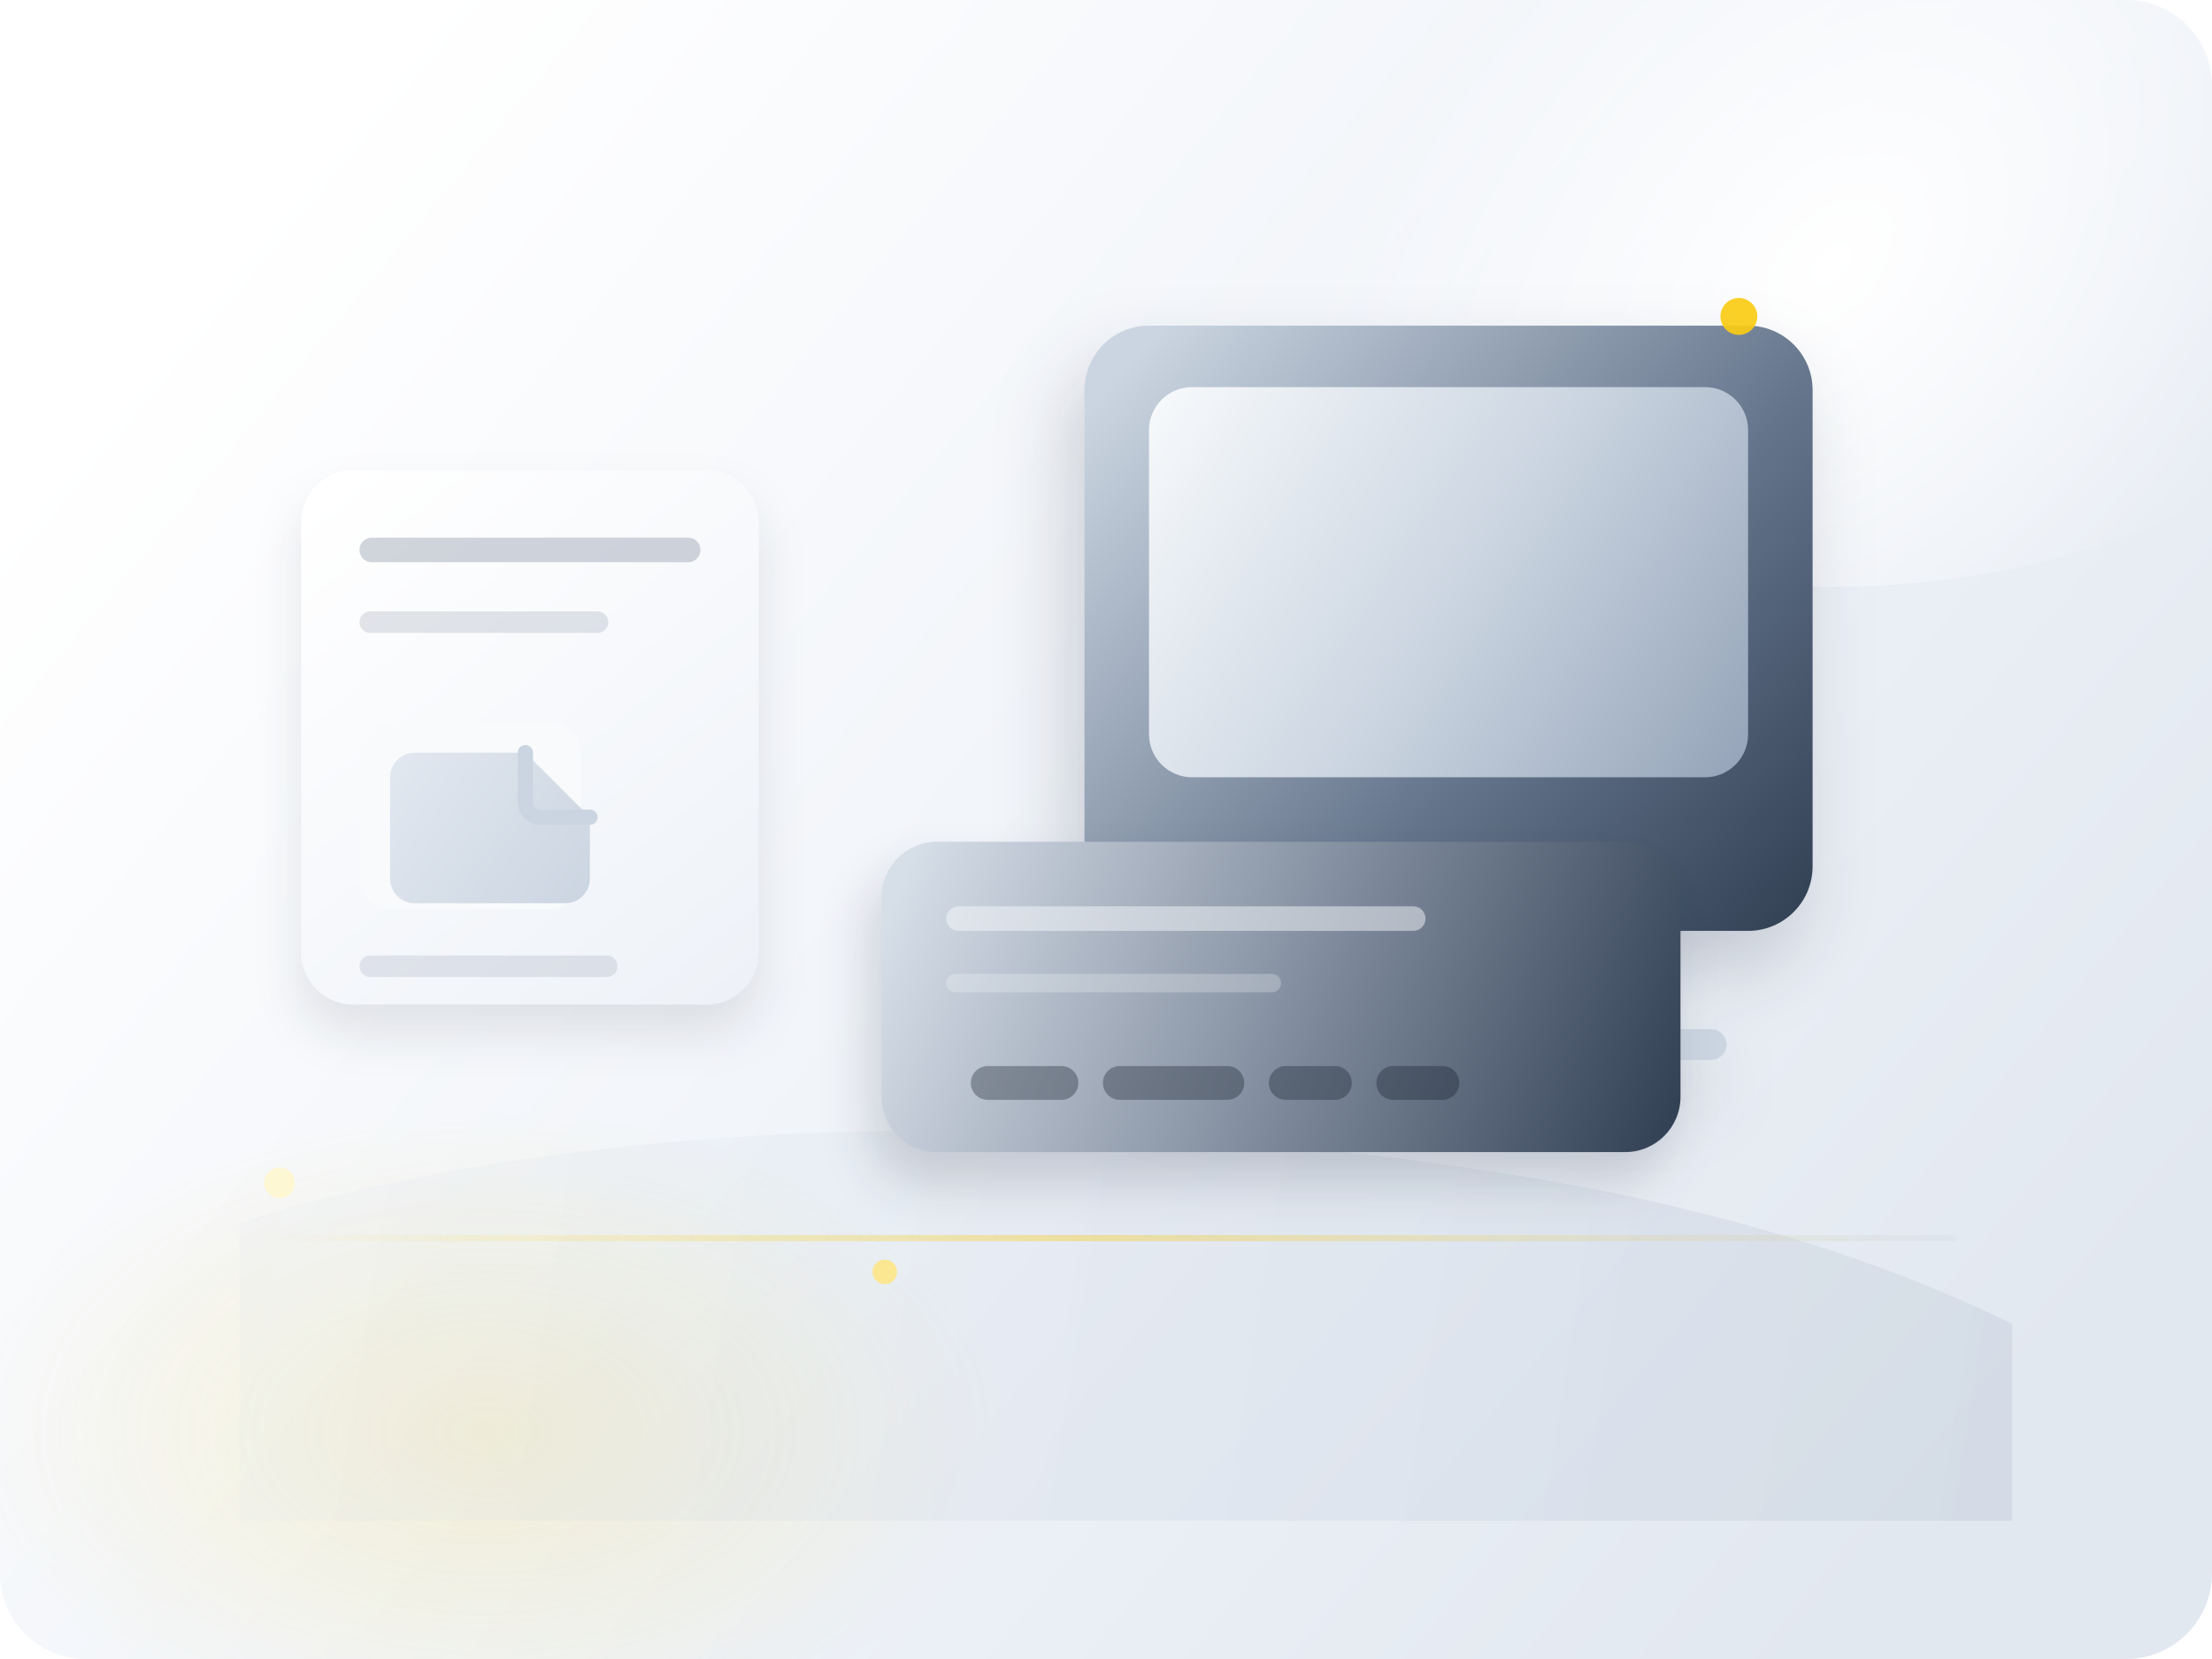
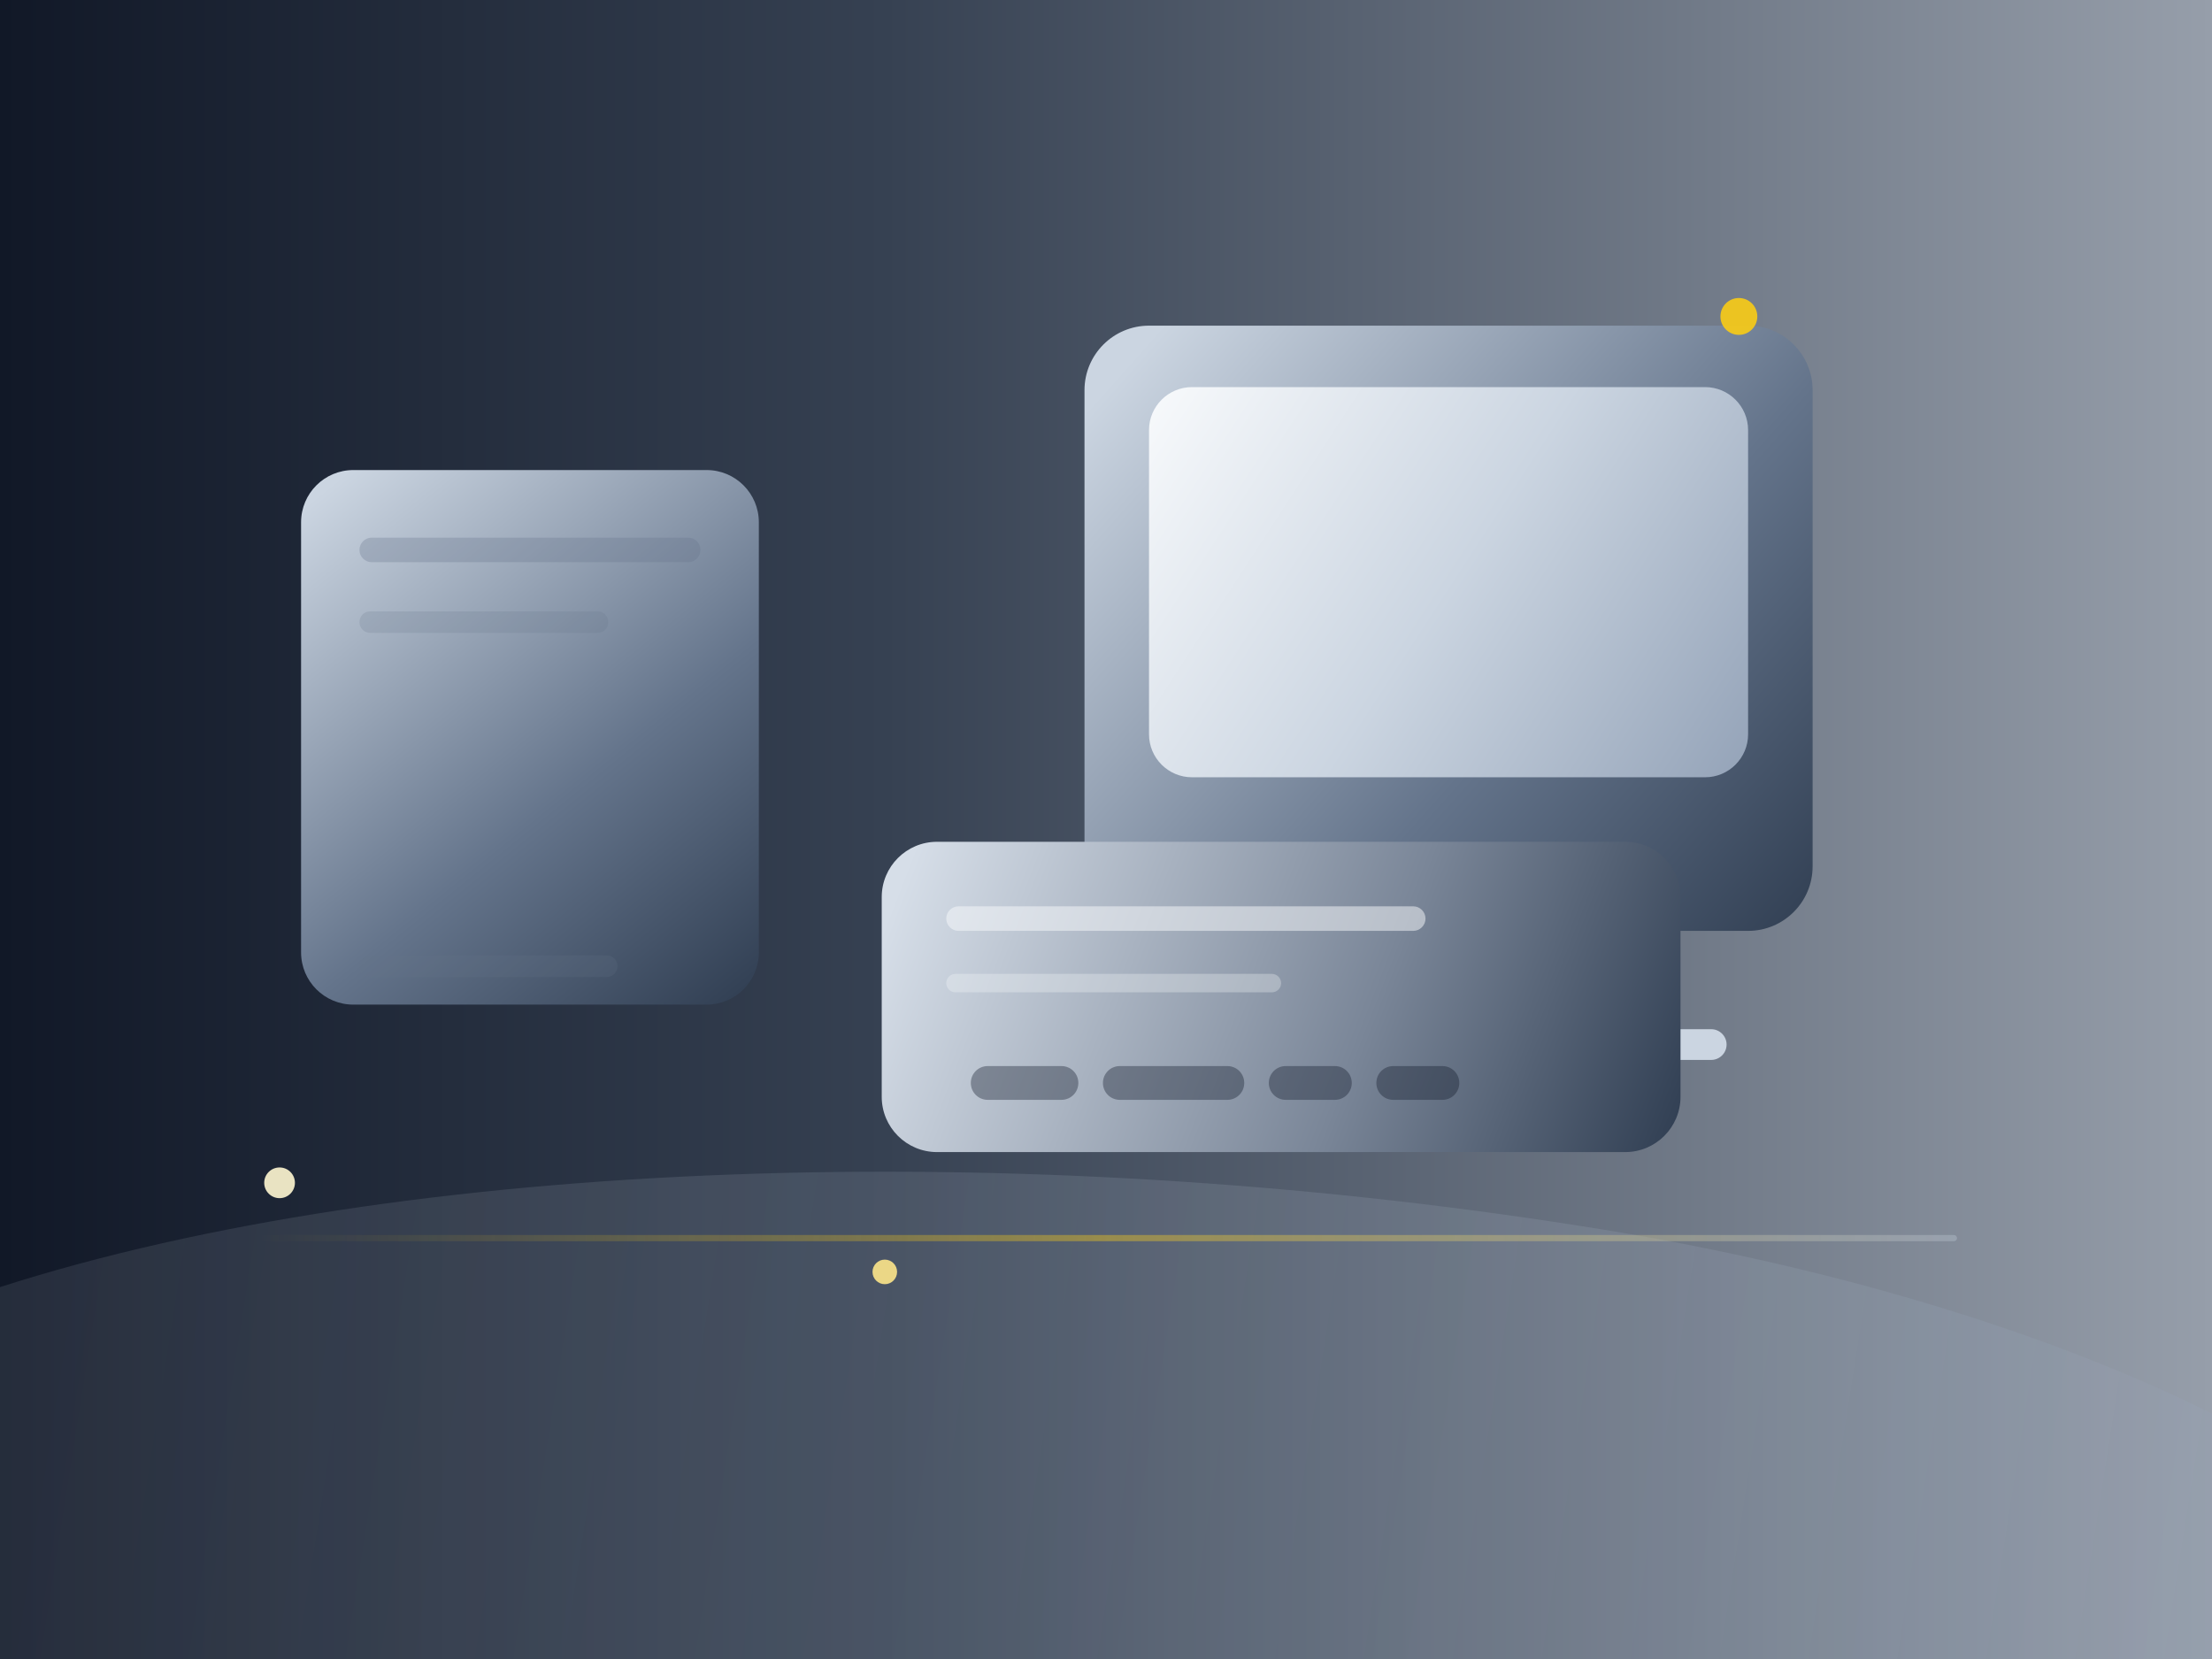
- <svg xmlns="http://www.w3.org/2000/svg" width="1440" height="1080" viewBox="0 0 1440 1080" fill="none">
-   <rect width="1440" height="1080" rx="56" fill="#F4F7FB" />
-   <rect width="1440" height="1080" rx="56" fill="url(#bg)" />
-   <ellipse cx="1192" cy="172" rx="356" ry="210" fill="url(#topGlow)" />
-   <ellipse cx="316" cy="932" rx="340" ry="210" fill="url(#softGlow)" />
-   <path d="M156 796C368 728 688 718 980 764C1110 784 1226 820 1310 862V990H156V796Z" fill="url(#deskPlane)" />
-   <path d="M168 806H1272" stroke="url(#line)" stroke-width="4" stroke-linecap="round" />
-   <g filter="url(#shadowLarge)">
-     <rect x="706" y="212" width="474" height="394" rx="42" fill="url(#screenShell)" />
-     <rect x="748" y="252" width="390" height="254" rx="28" fill="url(#screenGlow)" />
-     <rect x="806" y="642" width="274" height="30" rx="15" fill="#8A95A9" />
-     <rect x="762" y="670" width="362" height="20" rx="10" fill="#CBD5E1" />
+ <svg xmlns="http://www.w3.org/2000/svg" xmlns:xlink="http://www.w3.org/1999/xlink" id="Layer_1" version="1.1" viewBox="0 0 1440 1080">
+   <defs>
+     <style>
+       .st0 {
+         fill: url(#linear-gradient1);
+       }
+ 
+       .st1 {
+         fill: url(#linear-gradient3);
+       }
+ 
+       .st2 {
+         fill: url(#linear-gradient6);
+       }
+ 
+       .st3 {
+         fill: url(#linear-gradient5);
+       }
+ 
+       .st4 {
+         fill: url(#linear-gradient4);
+       }
+ 
+       .st5 {
+         fill: #facc15;
+       }
+ 
+       .st6 {
+         fill-opacity: .3;
+       }
+ 
+       .st6, .st7 {
+         fill: #f8fafc;
+       }
+ 
+       .st7 {
+         fill-opacity: .5;
+       }
+ 
+       .st8 {
+         fill-opacity: .3;
+       }
+ 
+       .st8, .st9, .st10 {
+         fill: #64748b;
+       }
+ 
+       .st9 {
+         fill-opacity: .2;
+       }
+ 
+       .st10 {
+         fill-opacity: .2;
+       }
+ 
+       .st11 {
+         fill: url(#linear-gradient);
+       }
+ 
+       .st12 {
+         fill: #fff7d1;
+       }
+ 
+       .st13 {
+         fill: #cbd5e1;
+       }
+ 
+       .st14 {
+         fill: #8a95a9;
+       }
+ 
+       .st15 {
+         fill: #fde68a;
+       }
+ 
+       .st16 {
+         fill: none;
+         stroke: url(#linear-gradient2);
+         stroke-linecap: round;
+         stroke-width: 4px;
+       }
+ 
+       .st17 {
+         opacity: .9;
+       }
+ 
+       .st18 {
+         opacity: .9;
+       }
+ 
+       .st19 {
+         fill: #111827;
+         fill-opacity: .4;
+       }
+     </style>
+     <linearGradient id="linear-gradient" x1="0" y1="540" x2="1440" y2="540" gradientUnits="userSpaceOnUse">
+       <stop offset="0" stop-color="#111827" />
+       <stop offset=".4" stop-color="#364152" />
+       <stop offset="1" stop-color="#969eaa" />
+     </linearGradient>
+     <linearGradient id="linear-gradient1" x1="-3.1" y1="222.6" x2="1436.9" y2="-4.5" gradientTransform="translate(0 1080) scale(1 -1)" gradientUnits="userSpaceOnUse">
+       <stop offset="0" stop-color="#dbe4ef" stop-opacity=".1" />
+       <stop offset="1" stop-color="#94a3b8" stop-opacity=".2" />
+     </linearGradient>
+     <linearGradient id="linear-gradient2" x1="168" y1="274" x2="1272" y2="274" gradientTransform="translate(0 1080) scale(1 -1)" gradientUnits="userSpaceOnUse">
+       <stop offset="0" stop-color="#facc15" stop-opacity="0" />
+       <stop offset=".5" stop-color="#facc15" stop-opacity=".4" />
+       <stop offset="1" stop-color="#cbd5e1" stop-opacity=".3" />
+     </linearGradient>
+     <linearGradient id="linear-gradient3" x1="741.1" y1="851" x2="1165.1" y2="473" gradientTransform="translate(0 1080) scale(1 -1)" gradientUnits="userSpaceOnUse">
+       <stop offset="0" stop-color="#cbd5e1" />
+       <stop offset=".6" stop-color="#64748b" />
+       <stop offset="1" stop-color="#334155" />
+     </linearGradient>
+     <linearGradient id="linear-gradient4" x1="748" y1="828" x2="1138" y2="574" gradientTransform="translate(0 1080) scale(1 -1)" gradientUnits="userSpaceOnUse">
+       <stop offset="0" stop-color="#f8fafc" />
+       <stop offset=".5" stop-color="#cbd5e1" />
+       <stop offset="1" stop-color="#94a3b8" />
+     </linearGradient>
+     <linearGradient id="linear-gradient5" x1="593.6" y1="524.2" x2="1083.6" y2="334.2" gradientTransform="translate(0 1080) scale(1 -1)" gradientUnits="userSpaceOnUse">
+       <stop offset="0" stop-color="#d6dee8" />
+       <stop offset=".6" stop-color="#7a8698" />
+       <stop offset="1" stop-color="#334155" />
+     </linearGradient>
+     <linearGradient id="linear-gradient6" x1="213.7" y1="762.9" x2="479.7" y2="432.9" xlink:href="#linear-gradient3" />
+   </defs>
+   <rect class="st11" width="1440" height="1080" />
+   <path class="st0" d="M0,837.9c264.5-84.9,663.8-97.3,1028.2-39.9,162.2,25,307,69.9,411.8,122.3v159.7H0v-242.1Z" />
+   <path class="st16" d="M168,806h1104" />
+   <g>
+     <rect class="st1" x="706" y="212" width="474" height="394" rx="42" ry="42" />
+     <rect class="st4" x="748" y="252" width="390" height="254" rx="28" ry="28" />
+     <path class="st14" d="M821,642h244c8.3,0,15,6.7,15,15h0c0,8.3-6.7,15-15,15h-244c-8.3,0-15-6.7-15-15h0c0-8.3,6.7-15,15-15Z" />
+     <path class="st13" d="M772,670h342c5.5,0,10,4.5,10,10h0c0,5.5-4.5,10-10,10h-342c-5.5,0-10-4.5-10-10h0c0-5.5,4.5-10,10-10Z" />
  </g>
-   <g filter="url(#shadowMedium)">
-     <rect x="574" y="548" width="520" height="202" rx="36" fill="url(#dockBody)" />
-     <rect x="616" y="590" width="312" height="16" rx="8" fill="#F8FAFC" fill-opacity="0.48" />
-     <rect x="616" y="634" width="218" height="12" rx="6" fill="#F8FAFC" fill-opacity="0.26" />
-     <g opacity="0.86">
-       <rect x="632" y="694" width="70" height="22" rx="11" fill="#111827" fill-opacity="0.38" />
-       <rect x="718" y="694" width="92" height="22" rx="11" fill="#111827" fill-opacity="0.38" />
-       <rect x="826" y="694" width="54" height="22" rx="11" fill="#111827" fill-opacity="0.38" />
-       <rect x="896" y="694" width="54" height="22" rx="11" fill="#111827" fill-opacity="0.38" />
+   <g>
+     <rect class="st3" x="574" y="548" width="520" height="202" rx="36" ry="36" />
+     <path class="st7" d="M624,590h296c4.4,0,8,3.6,8,8h0c0,4.4-3.6,8-8,8h-296c-4.4,0-8-3.6-8-8h0c0-4.4,3.6-8,8-8Z" />
+     <path class="st6" d="M622,634h206c3.3,0,6,2.7,6,6h0c0,3.3-2.7,6-6,6h-206c-3.3,0-6-2.7-6-6h0c0-3.3,2.7-6,6-6Z" />
+     <g class="st18">
+       <path class="st19" d="M643,694h48c6.1,0,11,4.9,11,11h0c0,6.1-4.9,11-11,11h-48c-6.1,0-11-4.9-11-11h0c0-6.1,4.9-11,11-11Z" />
+       <path class="st19" d="M729,694h70c6.1,0,11,4.9,11,11h0c0,6.1-4.9,11-11,11h-70c-6.1,0-11-4.9-11-11h0c0-6.1,4.9-11,11-11Z" />
+       <path class="st19" d="M837,694h32c6.1,0,11,4.9,11,11h0c0,6.1-4.9,11-11,11h-32c-6.1,0-11-4.9-11-11h0c0-6.1,4.9-11,11-11Z" />
+       <path class="st19" d="M907,694h32c6.1,0,11,4.9,11,11h0c0,6.1-4.9,11-11,11h-32c-6.1,0-11-4.9-11-11h0c0-6.1,4.9-11,11-11Z" />
    </g>
  </g>
-   <g filter="url(#shadowCard)">
-     <rect x="196" y="306" width="298" height="348" rx="34" fill="url(#cardShell)" />
-     <rect x="234" y="350" width="222" height="16" rx="8" fill="#64748B" fill-opacity="0.3" />
-     <rect x="234" y="398" width="162" height="14" rx="7" fill="#64748B" fill-opacity="0.18" />
-     <rect x="234" y="470" width="144" height="122" rx="20" fill="#F8FAFC" />
-     <path d="M270 490H342L384 532V572C384 580.837 376.837 588 368 588H270C261.163 588 254 580.837 254 572V506C254 497.163 261.163 490 270 490Z" fill="url(#folder)" />
-     <path d="M342 490V522C342 527.523 346.477 532 352 532H384" stroke="#CBD5E1" stroke-width="10" stroke-linecap="round" />
-     <rect x="234" y="622" width="168" height="14" rx="7" fill="#64748B" fill-opacity="0.16" />
+   <g>
+     <rect class="st2" x="196" y="306" width="298" height="348" rx="34" ry="34" />
+     <path class="st8" d="M242,350h206c4.4,0,8,3.6,8,8h0c0,4.4-3.6,8-8,8h-206c-4.4,0-8-3.6-8-8h0c0-4.4,3.6-8,8-8Z" />
+     <path class="st10" d="M241,398h148c3.9,0,7,3.1,7,7h0c0,3.9-3.1,7-7,7h-148c-3.9,0-7-3.1-7-7h0c0-3.9,3.1-7,7-7Z" />
+     <path class="st9" d="M241,622h154c3.9,0,7,3.1,7,7h0c0,3.9-3.1,7-7,7h-154c-3.9,0-7-3.1-7-7h0c0-3.9,3.1-7,7-7Z" />
  </g>
-   <g opacity="0.92">
-     <circle cx="1132" cy="206" r="12" fill="#FACC15" />
-     <circle cx="576" cy="828" r="8" fill="#FDE68A" />
-     <circle cx="182" cy="770" r="10" fill="#FFF7D1" />
+   <g class="st17">
+     <circle class="st5" cx="1132" cy="206" r="12" />
+     <circle class="st15" cx="576" cy="828" r="8" />
+     <circle class="st12" cx="182" cy="770" r="10" />
  </g>
-   <defs>
-     <linearGradient id="bg" x1="186" y1="104" x2="1254" y2="990" gradientUnits="userSpaceOnUse">
-       <stop stop-color="#FFFFFF" />
-       <stop offset="0.58" stop-color="#EEF2F8" />
-       <stop offset="1" stop-color="#E2E8F0" />
-     </linearGradient>
-     <radialGradient id="topGlow" cx="0" cy="0" r="1" gradientUnits="userSpaceOnUse" gradientTransform="translate(1192 172) rotate(132.948) scale(434.561 282.487)">
-       <stop stop-color="#FFFFFF" />
-       <stop offset="1" stop-color="#FFFFFF" stop-opacity="0" />
-     </radialGradient>
-     <radialGradient id="softGlow" cx="0" cy="0" r="1" gradientUnits="userSpaceOnUse" gradientTransform="translate(316 932) rotate(90) scale(210 340)">
-       <stop stop-color="#FACC15" stop-opacity="0.16" />
-       <stop offset="1" stop-color="#FACC15" stop-opacity="0" />
-     </radialGradient>
-     <linearGradient id="deskPlane" x1="156" y1="796" x2="1310" y2="978" gradientUnits="userSpaceOnUse">
-       <stop stop-color="#DBE4EF" stop-opacity="0.14" />
-       <stop offset="1" stop-color="#94A3B8" stop-opacity="0.18" />
-     </linearGradient>
-     <linearGradient id="line" x1="168" y1="808" x2="1272" y2="808" gradientUnits="userSpaceOnUse">
-       <stop stop-color="#FACC15" stop-opacity="0" />
-       <stop offset="0.48" stop-color="#FACC15" stop-opacity="0.38" />
-       <stop offset="1" stop-color="#CBD5E1" stop-opacity="0.28" />
-     </linearGradient>
-     <linearGradient id="screenShell" x1="742" y1="228" x2="1166" y2="606" gradientUnits="userSpaceOnUse">
-       <stop stop-color="#CBD5E1" />
-       <stop offset="0.6" stop-color="#64748B" />
-       <stop offset="1" stop-color="#334155" />
-     </linearGradient>
-     <linearGradient id="screenGlow" x1="748" y1="252" x2="1138" y2="506" gradientUnits="userSpaceOnUse">
-       <stop stop-color="#F8FAFC" />
-       <stop offset="0.52" stop-color="#CBD5E1" />
-       <stop offset="1" stop-color="#94A3B8" />
-     </linearGradient>
-     <linearGradient id="dockBody" x1="592" y1="560" x2="1082" y2="750" gradientUnits="userSpaceOnUse">
-       <stop stop-color="#D6DEE8" />
-       <stop offset="0.56" stop-color="#7A8698" />
-       <stop offset="1" stop-color="#334155" />
-     </linearGradient>
-     <linearGradient id="cardShell" x1="210" y1="320" x2="476" y2="650" gradientUnits="userSpaceOnUse">
-       <stop stop-color="#FFFFFF" />
-       <stop offset="1" stop-color="#EEF2F8" />
-     </linearGradient>
-     <linearGradient id="folder" x1="254" y1="490" x2="384" y2="588" gradientUnits="userSpaceOnUse">
-       <stop stop-color="#E2E8F0" />
-       <stop offset="1" stop-color="#CBD5E1" />
-     </linearGradient>
-     <filter id="shadowLarge" x="646" y="168" width="596" height="594" filterUnits="userSpaceOnUse" color-interpolation-filters="sRGB">
-       <feFlood flood-opacity="0" result="BackgroundImageFix" />
-       <feColorMatrix in="SourceAlpha" type="matrix" values="0 0 0 0 0 0 0 0 0 0 0 0 0 0 0 0 0 0 127 0" result="hardAlpha" />
-       <feOffset dx="-10" dy="24" />
-       <feGaussianBlur stdDeviation="24" />
-       <feColorMatrix type="matrix" values="0 0 0 0 0.059 0 0 0 0 0.098 0 0 0 0 0.188 0 0 0 0.18 0" />
-       <feBlend mode="normal" in2="BackgroundImageFix" result="effect1_dropShadow_0_1" />
-       <feBlend mode="normal" in="SourceGraphic" in2="effect1_dropShadow_0_1" result="shape" />
-     </filter>
-     <filter id="shadowMedium" x="534" y="520" width="610" height="290" filterUnits="userSpaceOnUse" color-interpolation-filters="sRGB">
-       <feFlood flood-opacity="0" result="BackgroundImageFix" />
-       <feColorMatrix in="SourceAlpha" type="matrix" values="0 0 0 0 0 0 0 0 0 0 0 0 0 0 0 0 0 0 127 0" result="hardAlpha" />
-       <feOffset dx="-8" dy="20" />
-       <feGaussianBlur stdDeviation="16" />
-       <feColorMatrix type="matrix" values="0 0 0 0 0.059 0 0 0 0 0.098 0 0 0 0 0.188 0 0 0 0.16 0" />
-       <feBlend mode="normal" in2="BackgroundImageFix" result="effect1_dropShadow_0_1" />
-       <feBlend mode="normal" in="SourceGraphic" in2="effect1_dropShadow_0_1" result="shape" />
-     </filter>
-     <filter id="shadowCard" x="166" y="276" width="378" height="438" filterUnits="userSpaceOnUse" color-interpolation-filters="sRGB">
-       <feFlood flood-opacity="0" result="BackgroundImageFix" />
-       <feColorMatrix in="SourceAlpha" type="matrix" values="0 0 0 0 0 0 0 0 0 0 0 0 0 0 0 0 0 0 127 0" result="hardAlpha" />
-       <feOffset dy="18" />
-       <feGaussianBlur stdDeviation="15" />
-       <feColorMatrix type="matrix" values="0 0 0 0 0.059 0 0 0 0 0.098 0 0 0 0 0.188 0 0 0 0.1 0" />
-       <feBlend mode="normal" in2="BackgroundImageFix" result="effect1_dropShadow_0_1" />
-       <feBlend mode="normal" in="SourceGraphic" in2="effect1_dropShadow_0_1" result="shape" />
-     </filter>
-   </defs>
</svg>
